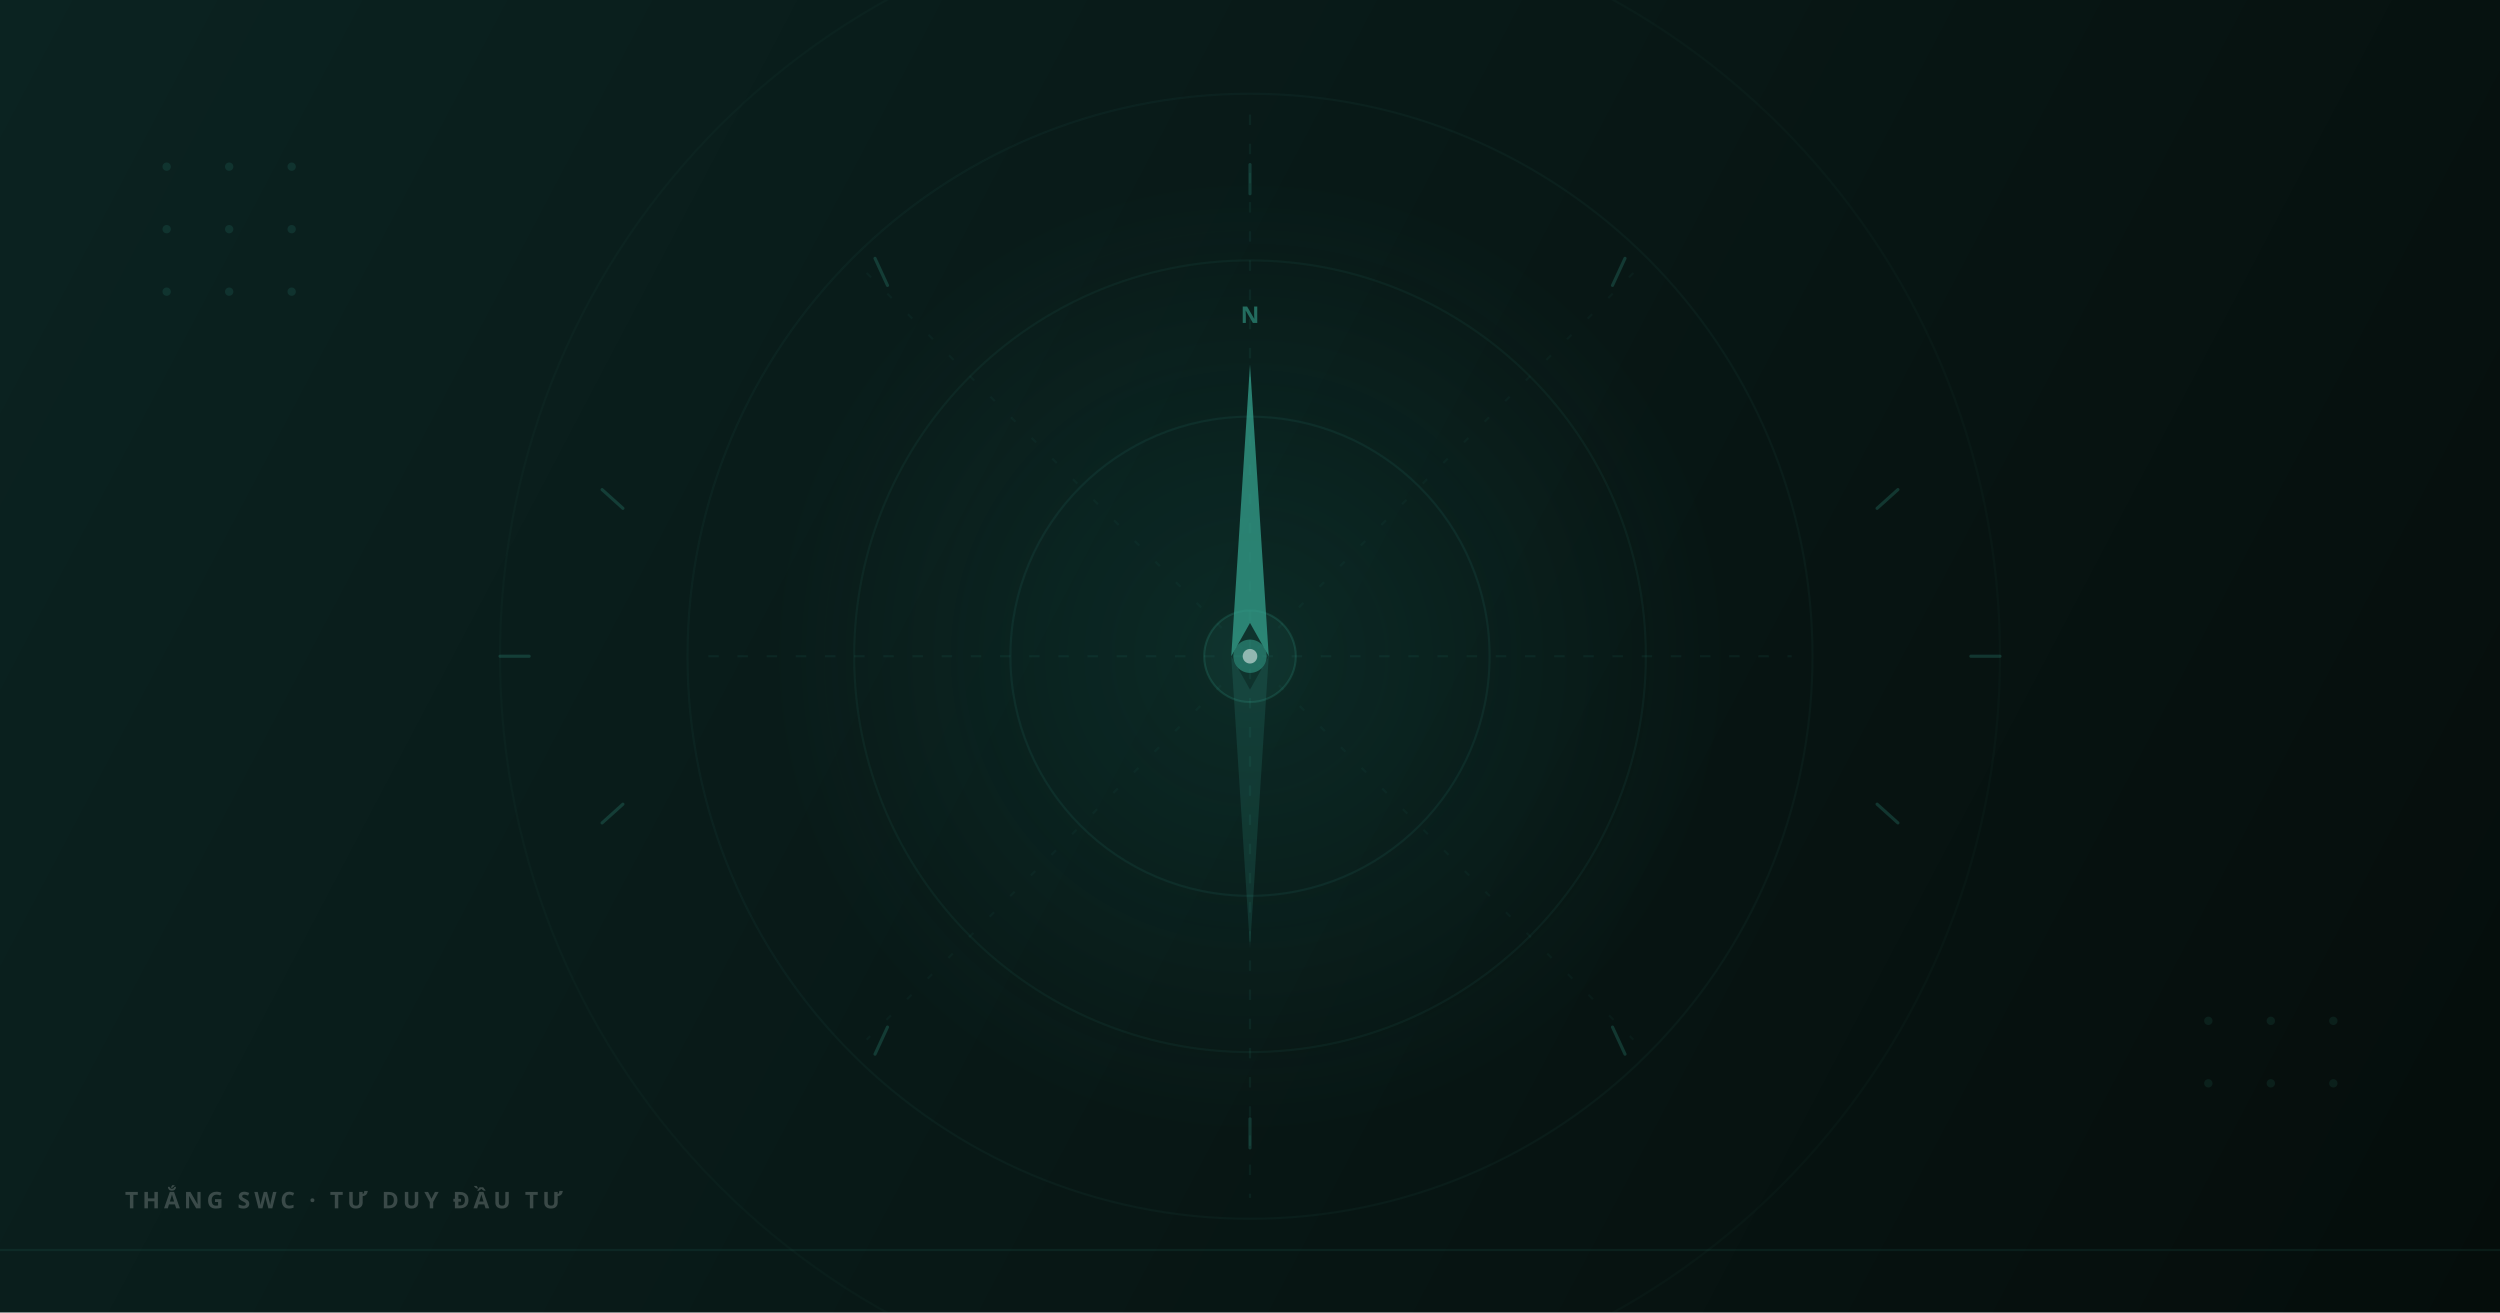
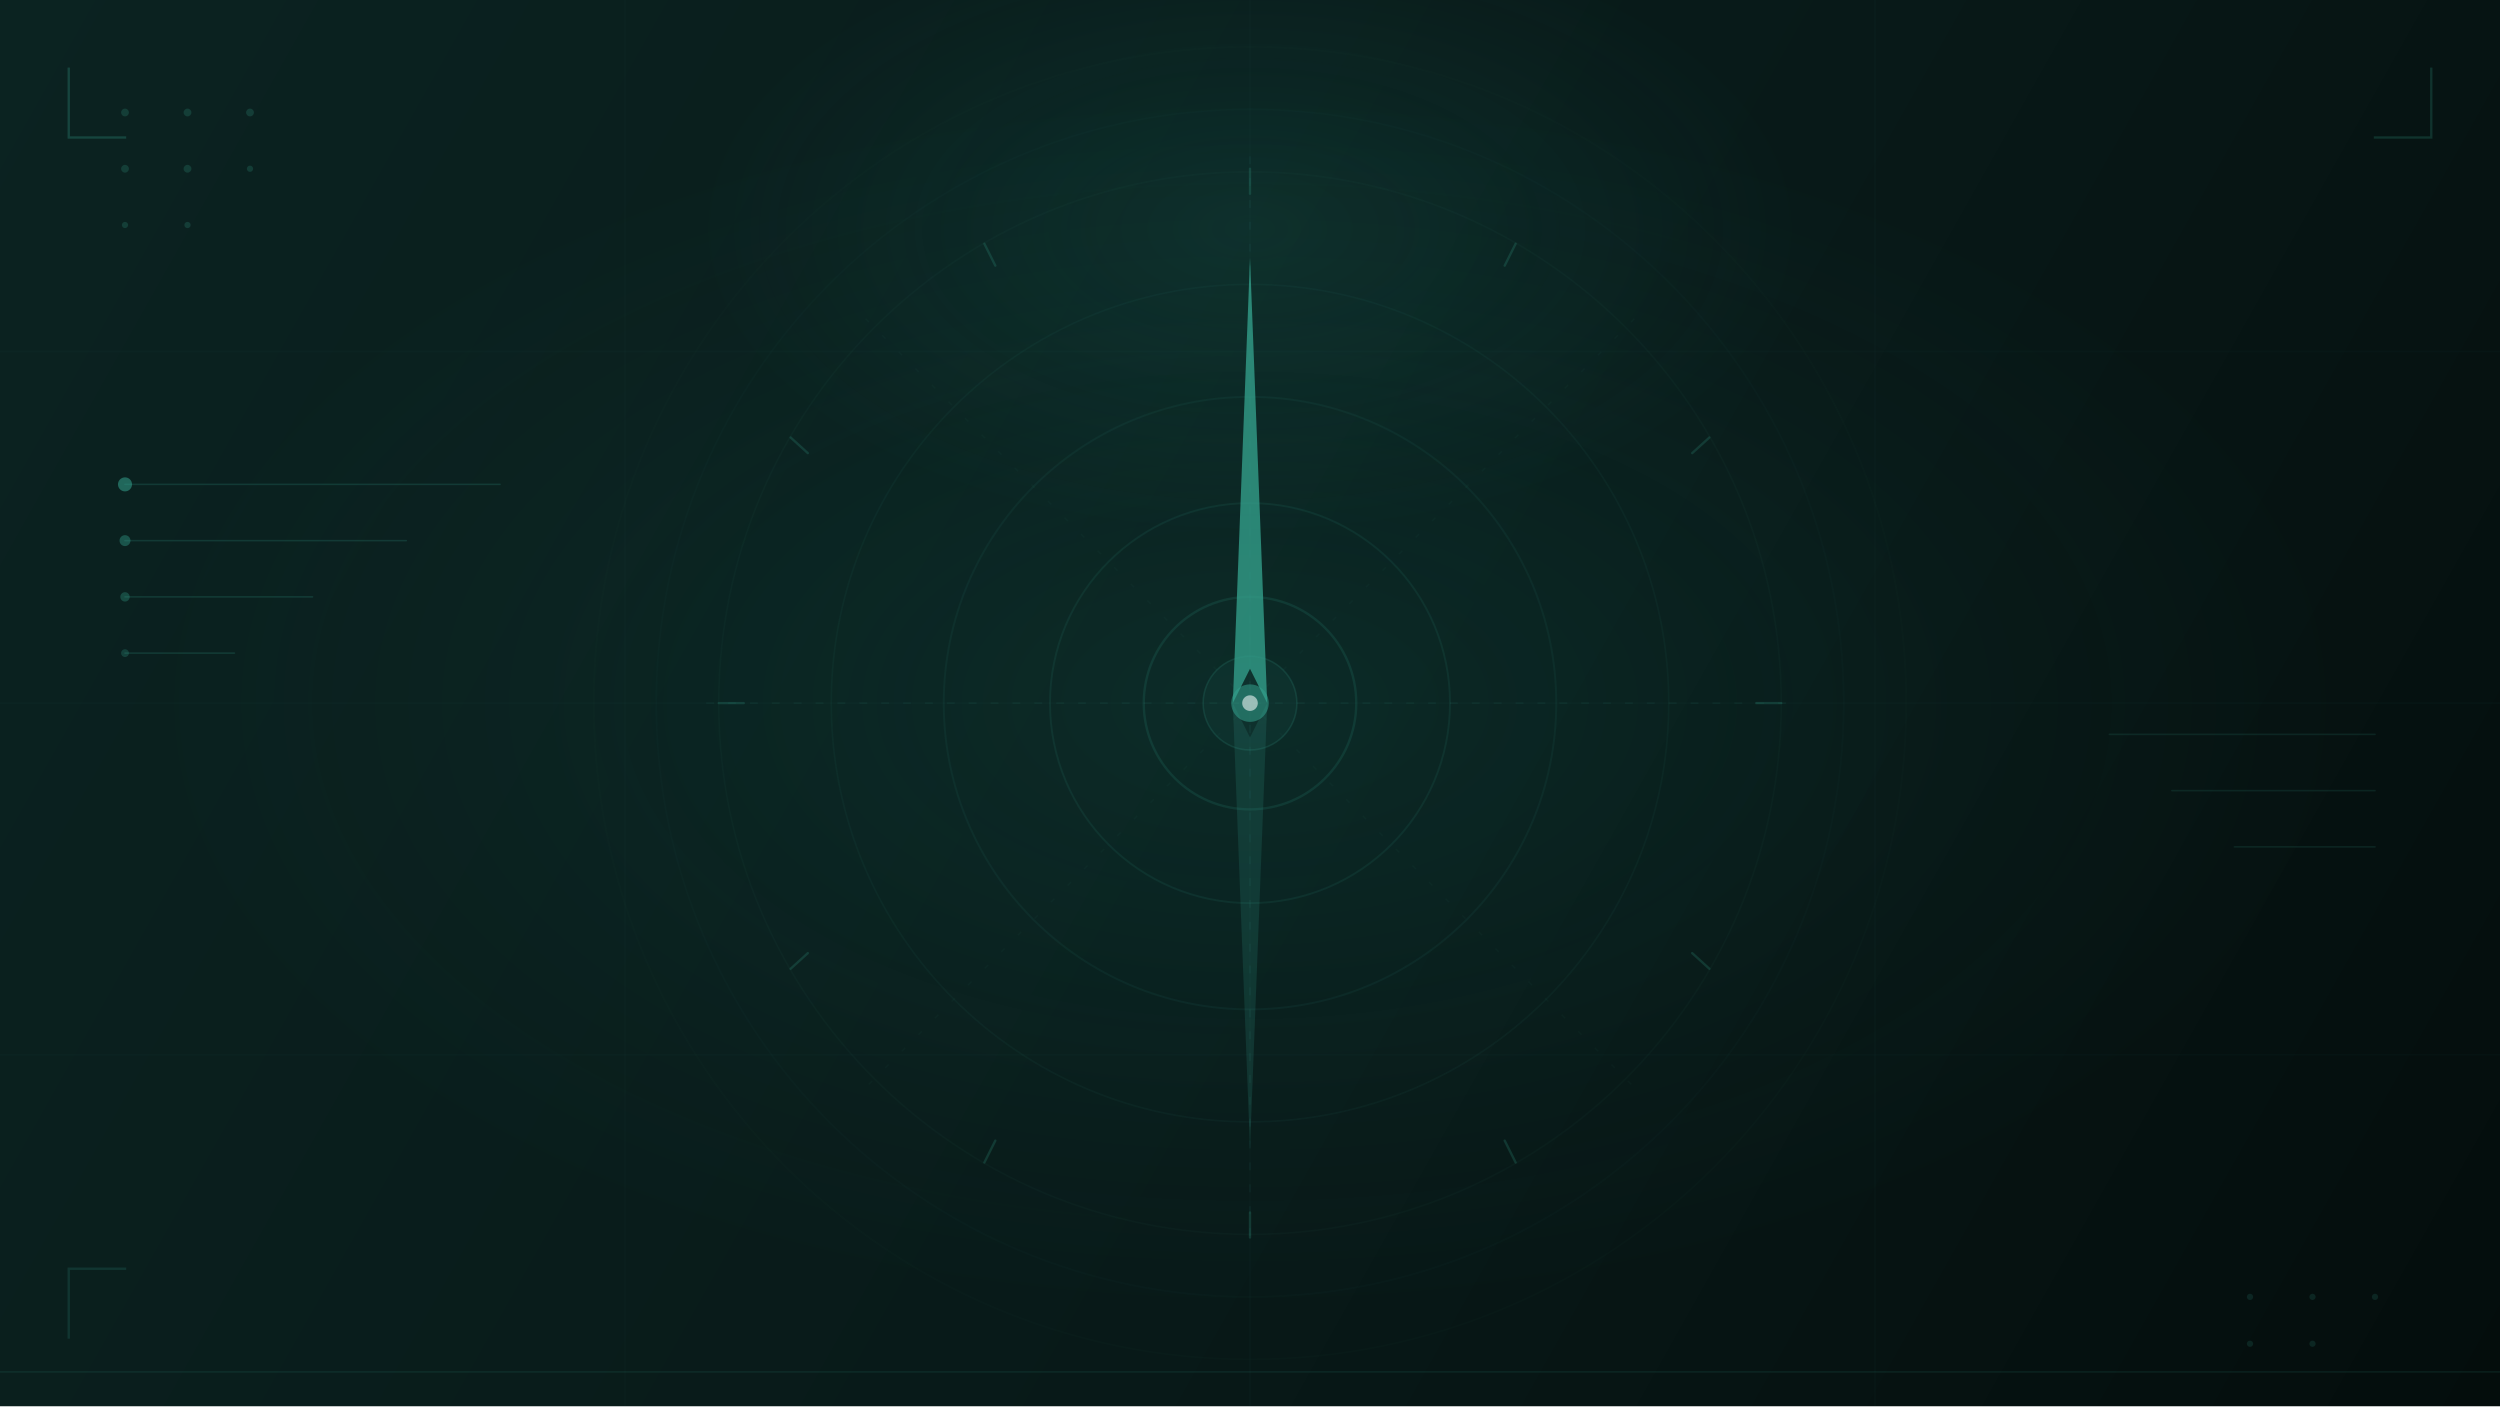
- <svg xmlns="http://www.w3.org/2000/svg" viewBox="0 0 1200 630" fill="none">
+ <svg xmlns="http://www.w3.org/2000/svg" viewBox="0 0 1600 900" fill="none">
  <defs>
-     <linearGradient id="bg" x1="0" y1="0" x2="1200" y2="630" gradientUnits="userSpaceOnUse">
+     <linearGradient id="bg" x1="0" y1="0" x2="1600" y2="900" gradientUnits="userSpaceOnUse">
      <stop offset="0%" stop-color="#0b2321" />
-       <stop offset="100%" stop-color="#050d0b" />
+       <stop offset="58%" stop-color="#081918" />
+       <stop offset="100%" stop-color="#040d0c" />
    </linearGradient>
-     <radialGradient id="glow" cx="50%" cy="50%" r="50%">
-       <stop offset="0%" stop-color="#22917f" stop-opacity="0.15" />
+     <radialGradient id="glow-center" cx="50%" cy="50%" r="44%">
+       <stop offset="0%" stop-color="#22917f" stop-opacity="0.14" />
+       <stop offset="65%" stop-color="#22917f" stop-opacity="0.04" />
      <stop offset="100%" stop-color="#22917f" stop-opacity="0" />
    </radialGradient>
+     <radialGradient id="glow-north" cx="50%" cy="16%" r="22%">
+       <stop offset="0%" stop-color="#2ab39e" stop-opacity="0.12" />
+       <stop offset="100%" stop-color="#2ab39e" stop-opacity="0" />
+     </radialGradient>
  </defs>
-   <rect width="1200" height="630" fill="url(#bg)" />
-   <circle cx="600" cy="315" r="360" stroke="rgba(52,160,140,0.04)" stroke-width="1" />
-   <circle cx="600" cy="315" r="270" stroke="rgba(52,160,140,0.06)" stroke-width="1" />
-   <circle cx="600" cy="315" r="190" stroke="rgba(52,160,140,0.08)" stroke-width="1" />
-   <circle cx="600" cy="315" r="115" stroke="rgba(52,160,140,0.10)" stroke-width="1" />
-   <circle cx="600" cy="315" r="230" fill="url(#glow)" />
-   <line x1="600" y1="55" x2="600" y2="575" stroke="rgba(52,160,140,0.09)" stroke-width="1" stroke-dasharray="5 9" />
-   <line x1="340" y1="315" x2="860" y2="315" stroke="rgba(52,160,140,0.09)" stroke-width="1" stroke-dasharray="5 9" />
-   <line x1="416" y1="131" x2="784" y2="499" stroke="rgba(52,160,140,0.05)" stroke-width="1" stroke-dasharray="3 11" />
-   <line x1="784" y1="131" x2="416" y2="499" stroke="rgba(52,160,140,0.05)" stroke-width="1" stroke-dasharray="3 11" />
-   <g stroke="rgba(52,160,140,0.25)" stroke-width="1.5" stroke-linecap="round">
-     <line x1="600" y1="79" x2="600" y2="93" />
-     <line x1="780" y1="124" x2="774" y2="137" />
-     <line x1="911" y1="235" x2="901" y2="244" />
-     <line x1="960" y1="315" x2="946" y2="315" />
-     <line x1="911" y1="395" x2="901" y2="386" />
-     <line x1="780" y1="506" x2="774" y2="493" />
-     <line x1="600" y1="551" x2="600" y2="537" />
-     <line x1="420" y1="506" x2="426" y2="493" />
-     <line x1="289" y1="395" x2="299" y2="386" />
-     <line x1="240" y1="315" x2="254" y2="315" />
-     <line x1="289" y1="235" x2="299" y2="244" />
-     <line x1="420" y1="124" x2="426" y2="137" />
+   <rect width="1600" height="900" fill="url(#bg)" />
+   <rect width="1600" height="900" fill="url(#glow-center)" />
+   <rect width="1600" height="900" fill="url(#glow-north)" />
+   <g stroke="rgba(52,160,140,0.030)" stroke-width="1">
+     <line x1="0" y1="225" x2="1600" y2="225" />
+     <line x1="0" y1="450" x2="1600" y2="450" />
+     <line x1="0" y1="675" x2="1600" y2="675" />
+     <line x1="400" y1="0" x2="400" y2="900" />
+     <line x1="800" y1="0" x2="800" y2="900" />
+     <line x1="1200" y1="0" x2="1200" y2="900" />
  </g>
-   <polygon points="600,175 591,315 600,299 609,315" fill="rgba(52,160,140,0.75)" />
-   <polygon points="600,455 591,315 600,331 609,315" fill="rgba(52,160,140,0.18)" />
-   <circle cx="600" cy="315" r="22" fill="rgba(52,160,140,0.08)" stroke="rgba(52,160,140,0.20)" stroke-width="1" />
-   <circle cx="600" cy="315" r="8" fill="rgba(52,160,140,0.55)" />
-   <circle cx="600" cy="315" r="3.5" fill="rgba(255,255,255,0.50)" />
-   <text x="600" y="155" text-anchor="middle" font-family="system-ui, sans-serif" font-size="11" font-weight="700" letter-spacing="0.20em" fill="rgba(52,160,140,0.60)">N</text>
-   <g fill="rgba(52,160,140,0.15)">
-     <circle cx="80" cy="80" r="2" />
-     <circle cx="110" cy="80" r="2" />
-     <circle cx="140" cy="80" r="2" />
-     <circle cx="80" cy="110" r="2" />
-     <circle cx="110" cy="110" r="2" />
-     <circle cx="140" cy="110" r="2" />
-     <circle cx="80" cy="140" r="2" />
-     <circle cx="110" cy="140" r="2" />
-     <circle cx="140" cy="140" r="2" />
+   <g fill="none">
+     <circle cx="800" cy="450" r="340" stroke="rgba(52,160,140,0.04)" stroke-width="1" />
+     <circle cx="800" cy="450" r="268" stroke="rgba(52,160,140,0.06)" stroke-width="1" />
+     <circle cx="800" cy="450" r="196" stroke="rgba(52,160,140,0.08)" stroke-width="1.2" />
+     <circle cx="800" cy="450" r="128" stroke="rgba(52,160,140,0.11)" stroke-width="1.2" />
+     <circle cx="800" cy="450" r="68" stroke="rgba(52,160,140,0.15)" stroke-width="1.5" />
  </g>
-   <g fill="rgba(52,160,140,0.12)">
-     <circle cx="1060" cy="490" r="2" />
-     <circle cx="1090" cy="490" r="2" />
-     <circle cx="1120" cy="490" r="2" />
-     <circle cx="1060" cy="520" r="2" />
-     <circle cx="1090" cy="520" r="2" />
-     <circle cx="1120" cy="520" r="2" />
+   <line x1="800" y1="100" x2="800" y2="800" stroke="rgba(52,160,140,0.08)" stroke-width="1" stroke-dasharray="5 9" />
+   <line x1="452" y1="450" x2="1148" y2="450" stroke="rgba(52,160,140,0.08)" stroke-width="1" stroke-dasharray="5 9" />
+   <line x1="554" y1="204" x2="1046" y2="696" stroke="rgba(52,160,140,0.04)" stroke-width="1" stroke-dasharray="3 12" />
+   <line x1="1046" y1="204" x2="554" y2="696" stroke="rgba(52,160,140,0.04)" stroke-width="1" stroke-dasharray="3 12" />
+   <g stroke="rgba(52,160,140,0.22)" stroke-width="1.5" stroke-linecap="round">
+     <line x1="800" y1="108" x2="800" y2="124" />
+     <line x1="970" y1="156" x2="963" y2="170" />
+     <line x1="1094" y1="280" x2="1083" y2="290" />
+     <line x1="1140" y1="450" x2="1124" y2="450" />
+     <line x1="1094" y1="620" x2="1083" y2="610" />
+     <line x1="970" y1="744" x2="963" y2="730" />
+     <line x1="800" y1="792" x2="800" y2="776" />
+     <line x1="630" y1="744" x2="637" y2="730" />
+     <line x1="506" y1="620" x2="517" y2="610" />
+     <line x1="460" y1="450" x2="476" y2="450" />
+     <line x1="506" y1="280" x2="517" y2="290" />
+     <line x1="630" y1="156" x2="637" y2="170" />
  </g>
-   <line x1="0" y1="600" x2="1200" y2="600" stroke="rgba(52,160,140,0.10)" stroke-width="1" />
-   <text x="60" y="580" font-family="system-ui, sans-serif" font-size="11" font-weight="600" letter-spacing="0.18em" fill="rgba(255,255,255,0.20)">THẮNG SWC · TƯ DUY ĐẦU TƯ</text>
+   <polygon points="800,165 789,450 800,428 811,450" fill="rgba(52,160,140,0.78)" />
+   <polygon points="800,735 789,450 800,472 811,450" fill="rgba(52,160,140,0.18)" />
+   <circle cx="800" cy="450" r="30" fill="rgba(52,160,140,0.06)" stroke="rgba(52,160,140,0.18)" stroke-width="1" />
+   <circle cx="800" cy="450" r="12" fill="rgba(52,160,140,0.55)" />
+   <circle cx="800" cy="450" r="5" fill="rgba(255,255,255,0.55)" />
+   <circle cx="800" cy="450" r="380" stroke="rgba(52,160,140,0.03)" stroke-width="1" fill="none" />
+   <circle cx="800" cy="450" r="420" stroke="rgba(52,160,140,0.02)" stroke-width="1" fill="none" />
+   <g stroke="rgba(52,160,140,0.20)" stroke-width="1" stroke-linecap="round">
+     <line x1="80" y1="310" x2="320" y2="310" />
+     <line x1="80" y1="346" x2="260" y2="346" />
+     <line x1="80" y1="382" x2="200" y2="382" />
+     <line x1="80" y1="418" x2="150" y2="418" />
+   </g>
+   <circle cx="80" cy="310" r="4.5" fill="rgba(52,160,140,0.55)" />
+   <circle cx="80" cy="346" r="3.5" fill="rgba(52,160,140,0.40)" />
+   <circle cx="80" cy="382" r="3" fill="rgba(52,160,140,0.32)" />
+   <circle cx="80" cy="418" r="2.5" fill="rgba(52,160,140,0.25)" />
+   <g stroke="rgba(52,160,140,0.14)" stroke-width="1" stroke-linecap="round">
+     <line x1="1520" y1="470" x2="1350" y2="470" />
+     <line x1="1520" y1="506" x2="1390" y2="506" />
+     <line x1="1520" y1="542" x2="1430" y2="542" />
+   </g>
+   <g fill="rgba(52,160,140,0.22)">
+     <circle cx="80" cy="72" r="2.5" />
+     <circle cx="120" cy="72" r="2.5" />
+     <circle cx="160" cy="72" r="2.5" />
+     <circle cx="80" cy="108" r="2.5" />
+     <circle cx="120" cy="108" r="2.5" />
+     <circle cx="160" cy="108" r="2" />
+     <circle cx="80" cy="144" r="2" />
+     <circle cx="120" cy="144" r="2" />
+   </g>
+   <g fill="rgba(52,160,140,0.16)">
+     <circle cx="1440" cy="830" r="2" />
+     <circle cx="1480" cy="830" r="2" />
+     <circle cx="1520" cy="830" r="2" />
+     <circle cx="1440" cy="860" r="2" />
+     <circle cx="1480" cy="860" r="2" />
+   </g>
+   <path d="M 44,44 L 44,88 L 80,88" stroke="rgba(52,160,140,0.28)" stroke-width="1.5" stroke-linecap="square" fill="none" />
+   <path d="M 1556,44 L 1556,88 L 1520,88" stroke="rgba(52,160,140,0.22)" stroke-width="1.5" stroke-linecap="square" fill="none" />
+   <path d="M 44,856 L 44,812 L 80,812" stroke="rgba(52,160,140,0.18)" stroke-width="1.5" stroke-linecap="square" fill="none" />
+   <line x1="0" y1="878" x2="1600" y2="878" stroke="rgba(52,160,140,0.12)" stroke-width="1" />
</svg>
